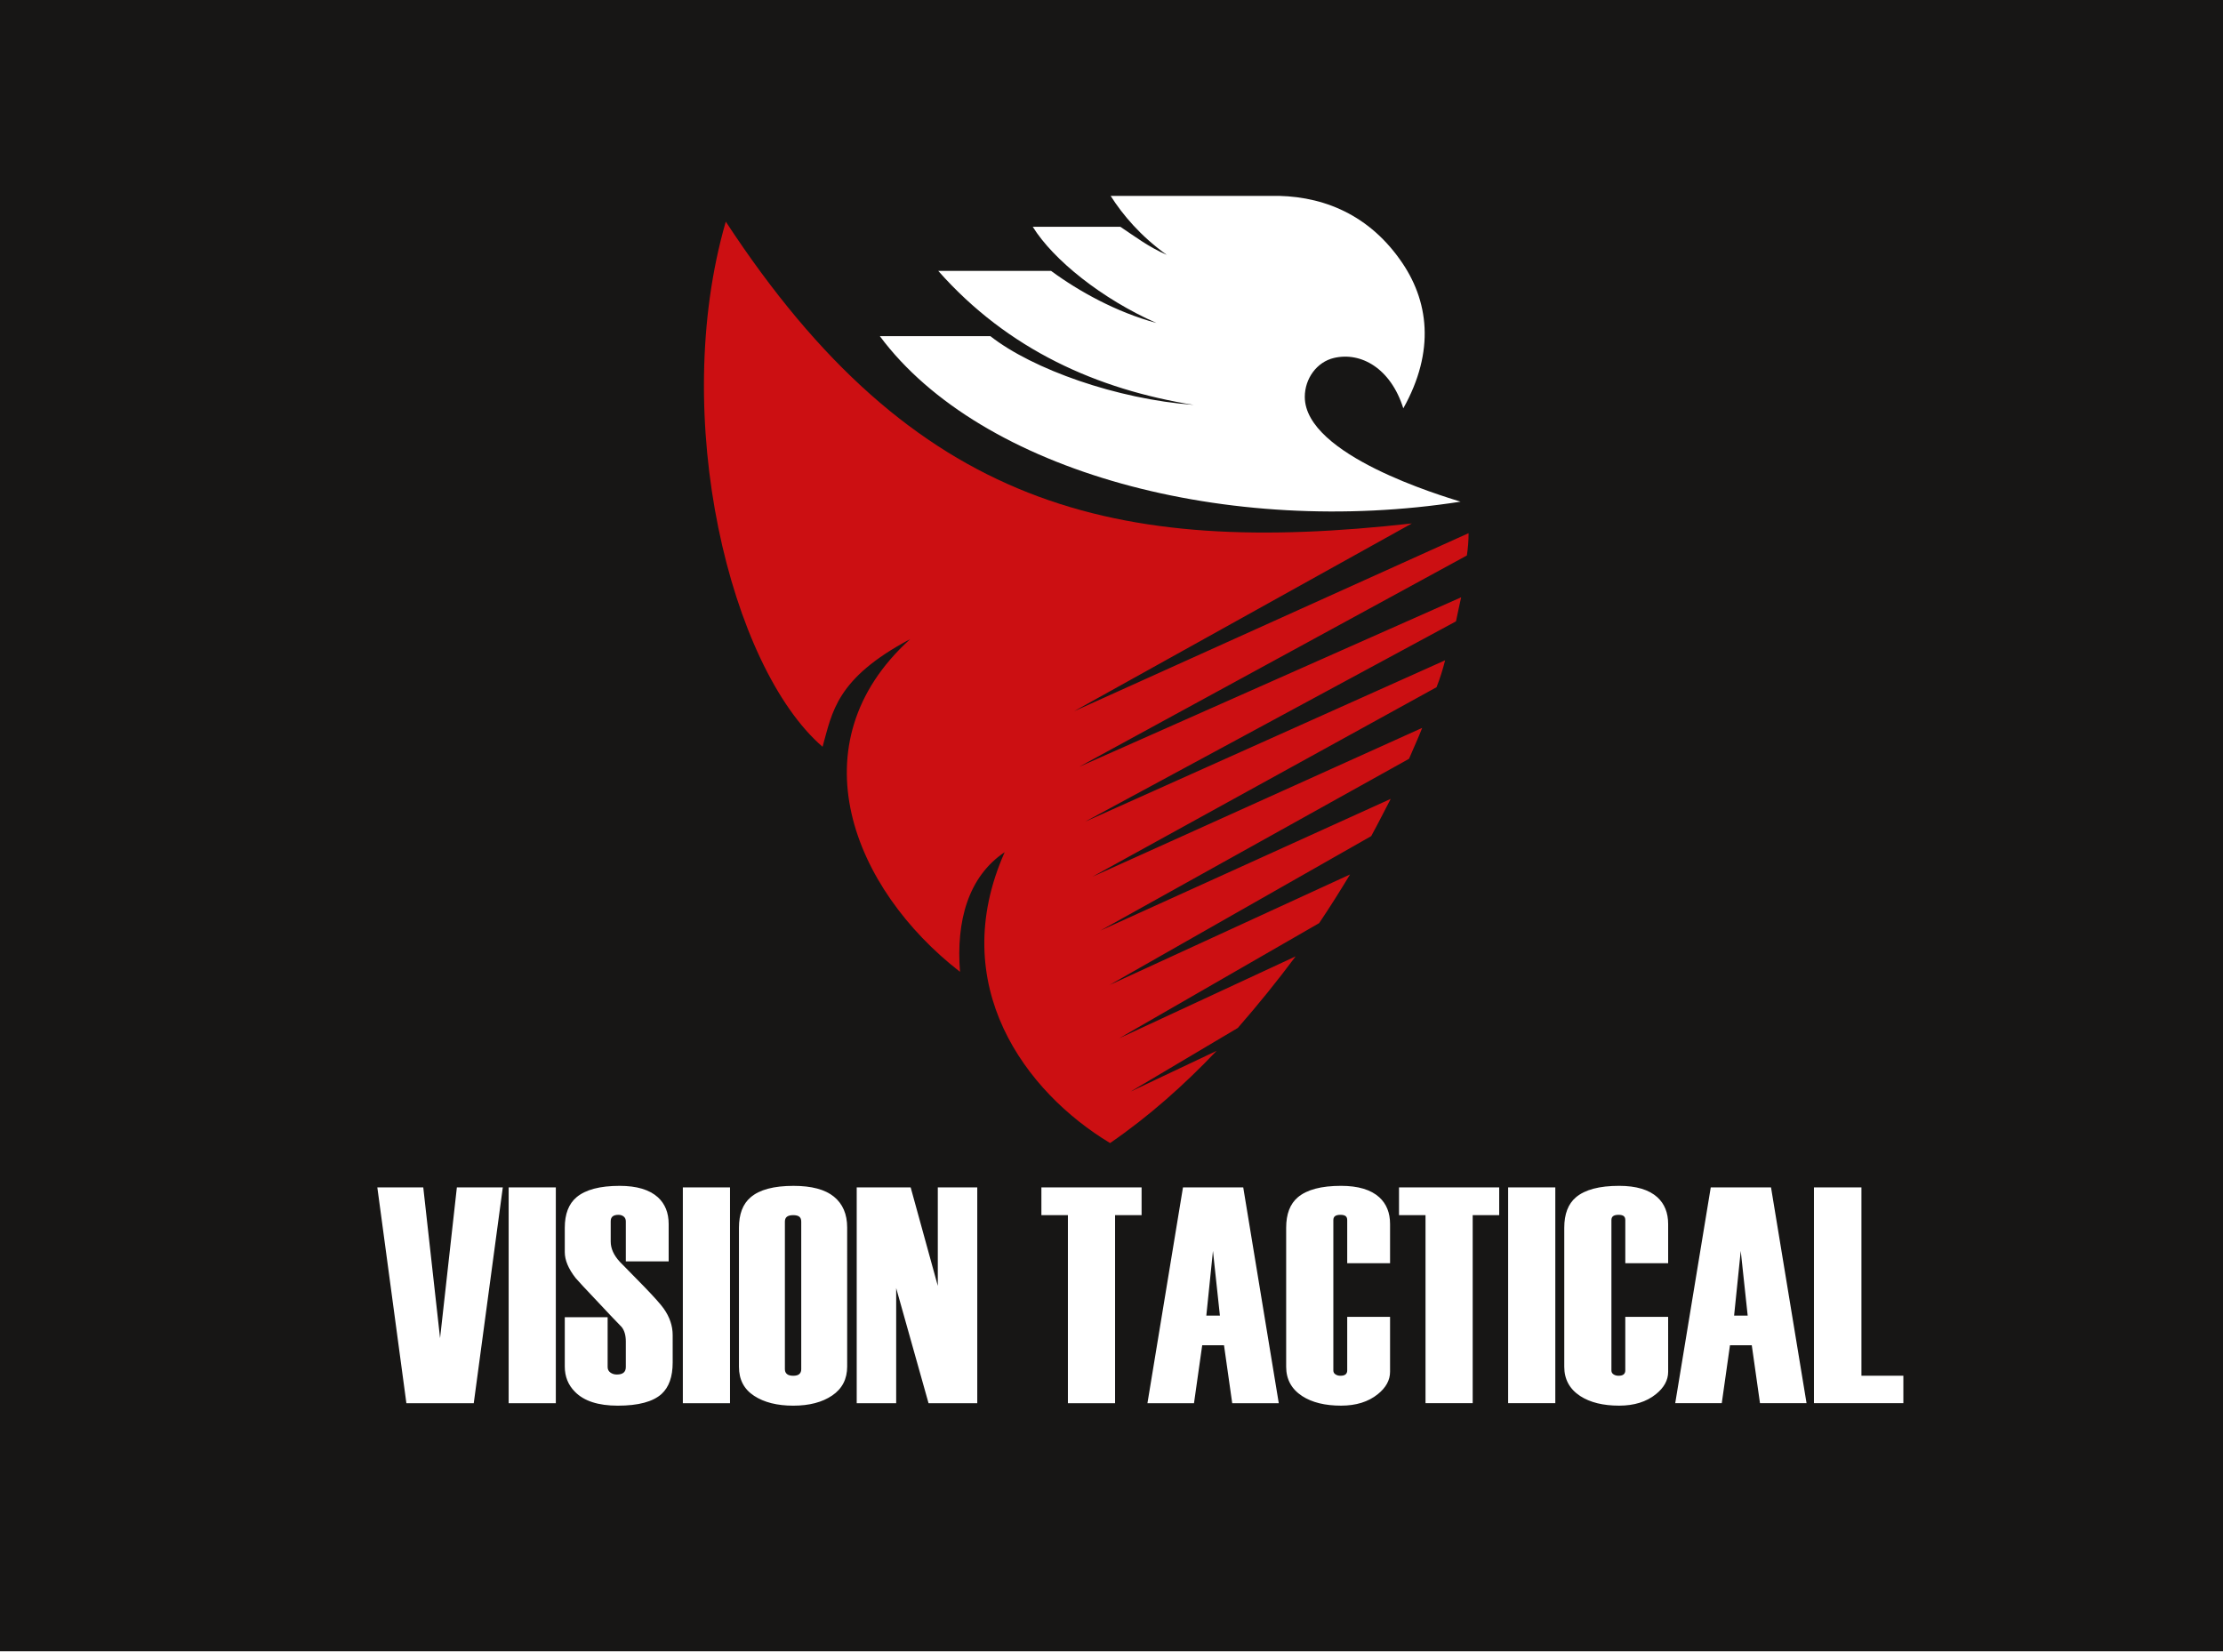
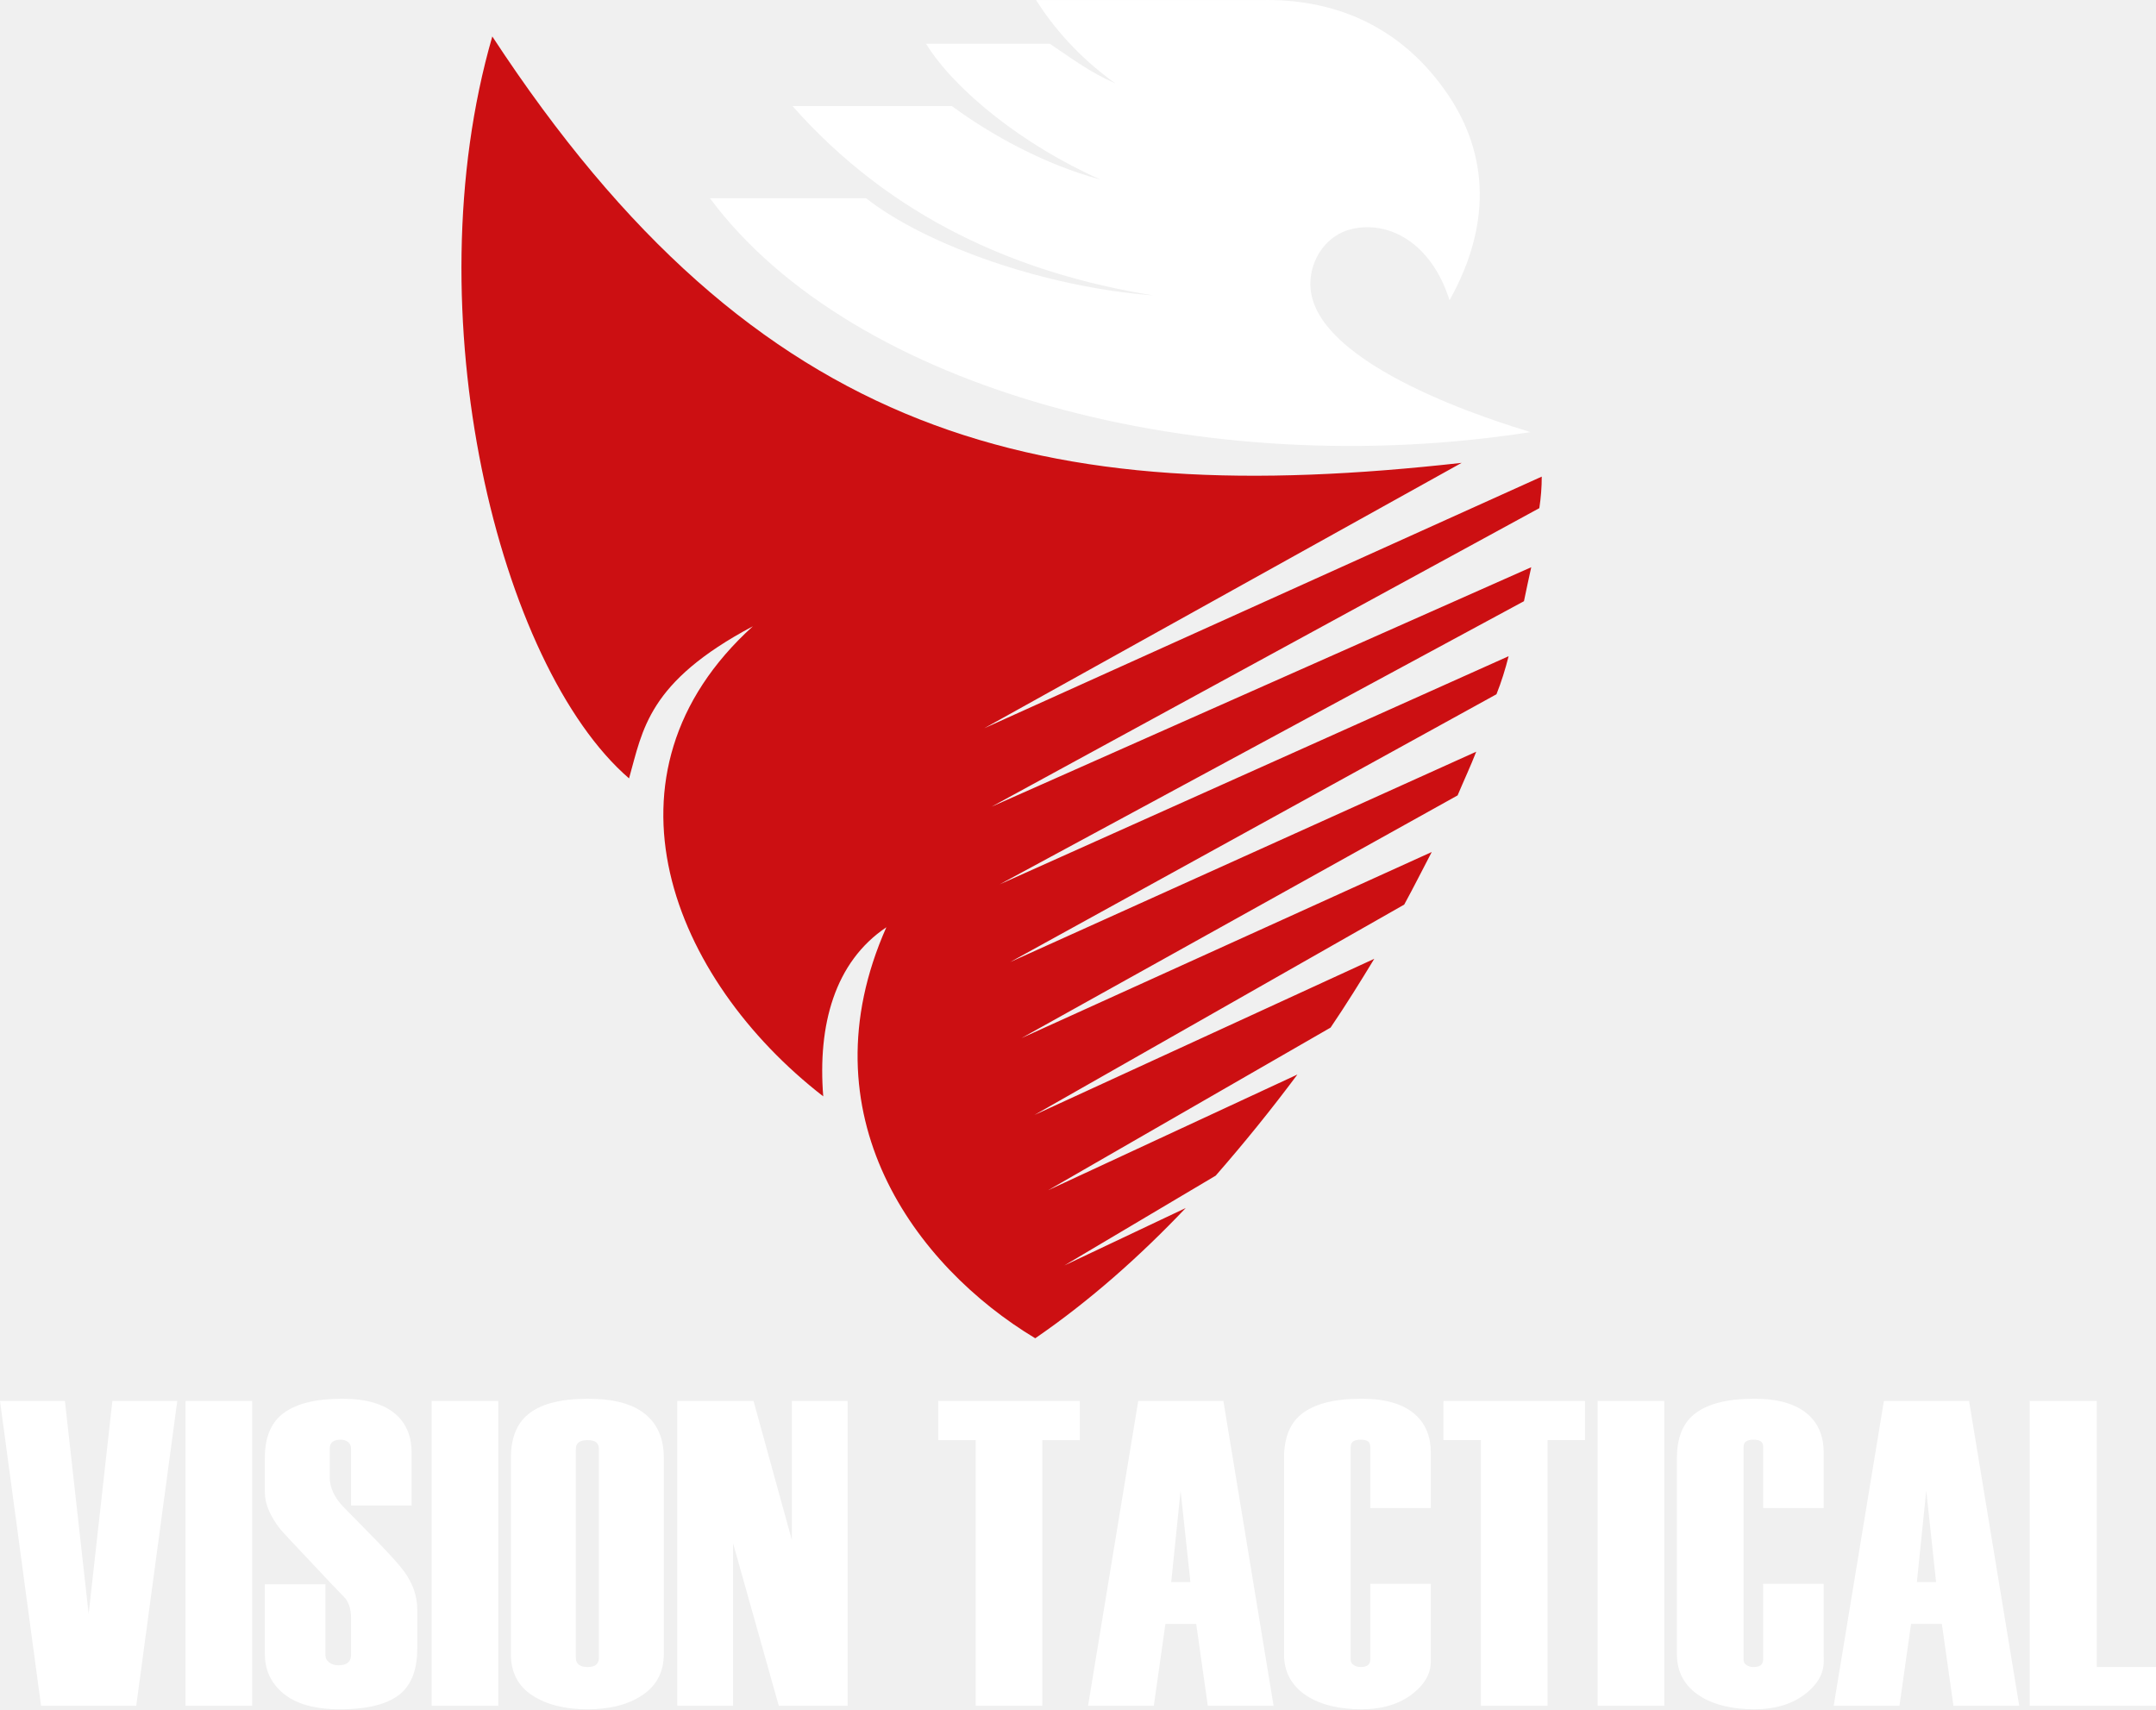
- <svg xmlns="http://www.w3.org/2000/svg" width="210mm" height="156mm" viewBox="0 0 210 156" version="1.1" id="svg1">
+ <svg xmlns="http://www.w3.org/2000/svg" width="144.159mm" height="114.3mm" viewBox="0 0 144.159 114.3" version="1.1" id="svg1">
  <defs id="defs1" />
-   <g id="layer1" transform="translate(-58.47292,-74.08334)">
-     <path style="fill:#171615;fill-rule:nonzero;stroke:none;stroke-width:0.353" d="M 58.473,74.083 V 230.083 H 268.473 V 74.083 H 58.473" id="path1" />
+   <g id="layer1" transform="translate(-94.11758,-92.58335)">
    <path style="fill:#ffffff;fill-rule:nonzero;stroke:none;stroke-width:0.353" d="m 101.632,186.263 -1.587,14.241 -1.587,-14.241 h -4.34 l 2.745,20.387 h 6.364 l 2.744,-20.387 z m 9.348,0 h -4.456 v 20.387 h 4.456 z m 11.038,13.95 c 0,-0.874 -0.283,-1.708 -0.848,-2.505 -0.274,-0.388 -0.878,-1.068 -1.815,-2.039 -0.722,-0.738 -1.493,-1.524 -2.312,-2.359 -0.586,-0.625 -0.878,-1.27 -0.878,-1.935 v -1.905 c 0,-0.214 0.06,-0.371 0.182,-0.469 0.121,-0.097 0.303,-0.147 0.546,-0.147 0.203,0 0.369,0.054 0.501,0.162 0.132,0.108 0.198,0.259 0.198,0.454 v 3.782 h 4.048 v -3.524 c 0,-1.068 -0.34,-1.912 -1.019,-2.534 -0.797,-0.718 -2,-1.078 -3.611,-1.078 -1.864,0 -3.223,0.359 -4.077,1.078 -0.738,0.622 -1.107,1.583 -1.107,2.883 v 2.3 c 0,0.757 0.341,1.573 1.024,2.447 0.156,0.194 0.878,0.971 2.166,2.33 0.78,0.839 1.512,1.609 2.195,2.311 0.254,0.331 0.381,0.78 0.381,1.345 v 2.428 c 0,0.234 -0.07,0.41 -0.211,0.527 -0.14,0.117 -0.352,0.175 -0.633,0.175 -0.241,0 -0.447,-0.063 -0.618,-0.19 -0.171,-0.127 -0.256,-0.298 -0.256,-0.512 v -4.714 h -4.048 v 4.66 c 0,0.952 0.32,1.747 0.961,2.388 0.854,0.874 2.203,1.311 4.048,1.311 1.941,0 3.32,-0.369 4.136,-1.107 0.699,-0.641 1.048,-1.631 1.048,-2.971 z m 5.417,-13.95 h -4.456 v 20.387 h 4.456 z m 11.067,3.786 c 0,-1.262 -0.418,-2.232 -1.252,-2.913 -0.835,-0.679 -2.107,-1.019 -3.815,-1.019 -1.864,0 -3.213,0.359 -4.048,1.078 -0.738,0.622 -1.107,1.583 -1.107,2.883 v 13.135 c 0,1.204 0.476,2.117 1.427,2.738 0.951,0.622 2.184,0.932 3.699,0.932 1.514,0 2.742,-0.32 3.684,-0.961 0.942,-0.641 1.413,-1.553 1.413,-2.738 z m -4.521,13.848 c -0.121,0.107 -0.313,0.161 -0.575,0.161 -0.262,0 -0.459,-0.053 -0.59,-0.161 -0.131,-0.108 -0.197,-0.259 -0.197,-0.453 v -13.946 c 0,-0.214 0.066,-0.37 0.197,-0.468 0.131,-0.097 0.328,-0.146 0.59,-0.146 0.262,0 0.454,0.049 0.575,0.146 0.121,0.097 0.182,0.253 0.182,0.468 v 13.946 c 0,0.195 -0.061,0.346 -0.182,0.453 z m 16.811,-17.634 h -3.728 v 9.301 l -2.563,-9.301 h -5.097 v 20.387 h 3.728 v -10.874 l 3.058,10.874 h 4.602 z m 15.523,0 h -9.465 v 2.621 h 2.505 v 17.766 h 4.456 v -17.766 h 2.505 z m 9.603,0 h -5.693 l -3.357,20.387 h 4.398 l 0.776,-5.476 h 2.059 l 0.776,5.476 h 4.398 z m -3.488,12.115 0.627,-6.116 0.657,6.116 z m 17.358,0.116 h -4.048 v 5.065 c 0,0.157 -0.051,0.278 -0.152,0.366 -0.102,0.088 -0.265,0.132 -0.488,0.132 -0.183,0 -0.34,-0.044 -0.472,-0.132 -0.132,-0.087 -0.198,-0.209 -0.198,-0.365 v -14.209 c 0,-0.175 0.055,-0.302 0.167,-0.38 0.112,-0.078 0.279,-0.117 0.503,-0.117 0.223,0 0.386,0.039 0.488,0.117 0.101,0.078 0.152,0.205 0.152,0.381 v 4.074 h 4.048 v -3.699 c 0,-1.068 -0.34,-1.912 -1.02,-2.534 -0.796,-0.718 -2,-1.078 -3.611,-1.078 -1.864,0 -3.223,0.359 -4.077,1.078 -0.738,0.622 -1.107,1.583 -1.107,2.883 v 13.135 c 0,1.185 0.504,2.107 1.514,2.767 0.932,0.602 2.155,0.903 3.67,0.903 1.417,0 2.572,-0.359 3.466,-1.077 0.776,-0.621 1.165,-1.33 1.165,-2.126 z m 10.31,-12.232 h -9.465 v 2.621 h 2.504 v 17.766 h 4.456 v -17.766 h 2.505 z m 5.3,0 h -4.456 v 20.387 h 4.456 z m 10.659,12.232 h -4.048 v 5.065 c 0,0.157 -0.051,0.278 -0.152,0.366 -0.102,0.088 -0.265,0.132 -0.488,0.132 -0.183,0 -0.34,-0.044 -0.472,-0.132 -0.132,-0.087 -0.198,-0.209 -0.198,-0.365 v -14.209 c 0,-0.175 0.055,-0.302 0.168,-0.38 0.112,-0.078 0.279,-0.117 0.503,-0.117 0.223,0 0.386,0.039 0.488,0.117 0.102,0.078 0.152,0.205 0.152,0.381 v 4.074 h 4.048 v -3.699 c 0,-1.068 -0.34,-1.912 -1.019,-2.534 -0.797,-0.718 -2,-1.078 -3.611,-1.078 -1.864,0 -3.223,0.359 -4.077,1.078 -0.738,0.622 -1.107,1.583 -1.107,2.883 v 13.135 c 0,1.185 0.504,2.107 1.514,2.767 0.932,0.602 2.155,0.903 3.67,0.903 1.417,0 2.572,-0.359 3.466,-1.077 0.776,-0.621 1.165,-1.33 1.165,-2.126 z m 9.719,-12.232 h -5.693 l -3.357,20.387 h 4.397 l 0.776,-5.476 h 2.059 l 0.776,5.476 h 4.398 z m -3.488,12.115 0.627,-6.116 0.657,6.116 z m 15.99,5.679 h -3.961 v -17.794 h -4.485 v 20.387 h 8.446 z" id="path3" />
    <path style="fill:#ffffff;fill-rule:nonzero;stroke:none;stroke-width:0.353" d="m 141.59,105.843 c 9.576,12.877 33.002,19.044 54.859,15.636 -1.731,-0.542 -14.716,-4.382 -14.716,-9.9 0,-1.732 1.136,-3.301 2.759,-3.679 2.544,-0.595 5.357,0.974 6.547,4.761 3.029,-5.41 2.434,-10.225 -0.325,-14.067 -3.192,-4.49 -7.682,-6.113 -12.282,-6.005 h -15.04 c 1.136,1.785 2.813,3.787 5.302,5.572 -1.732,-0.758 -2.922,-1.677 -4.382,-2.651 h -8.277 c 1.947,3.138 6.545,6.817 11.685,9.089 -3.786,-1.027 -7.303,-2.975 -9.955,-4.923 h -10.658 c 6.6,7.466 15.04,11.199 24.13,12.66 -7.249,-0.542 -15.202,-3.355 -19.206,-6.493 h -10.442" id="path6" />
    <path style="fill:#cc0f12;fill-rule:nonzero;stroke:none;stroke-width:0.353" d="m 197.206,124.454 -37.276,16.826 31.92,-17.746 c -28.025,3.139 -47.069,-1.407 -64.815,-28.512 -5.356,18.504 0.433,42.092 9.143,49.612 0.919,-3.246 1.245,-6.438 8.278,-10.171 -10.929,9.9 -5.411,23.589 4.707,31.433 -0.379,-4.761 0.757,-8.98 4.22,-11.307 -5.573,12.552 1.948,22.669 9.955,27.484 3.625,-2.488 6.98,-5.465 10.063,-8.711 l -8.115,3.842 10.117,-6.005 c 1.893,-2.165 3.733,-4.437 5.464,-6.763 l -16.663,7.736 18.882,-10.874 c 1.027,-1.515 2.002,-3.084 2.921,-4.6 l -22.722,10.442 24.724,-14.067 c 0.65,-1.19 1.245,-2.381 1.84,-3.516 l -27.431,12.444 29.161,-16.23 c 0.433,-1.029 0.866,-1.948 1.245,-2.922 L 161.661,156.916 194.177,139.008 c 0.325,-0.812 0.594,-1.677 0.812,-2.544 l -34.031,15.257 35.058,-18.936 c 0.163,-0.757 0.324,-1.569 0.487,-2.272 l -36.086,16.014 36.626,-19.964 c 0.108,-0.703 0.162,-1.407 0.162,-2.111" id="path7" />
  </g>
</svg>
